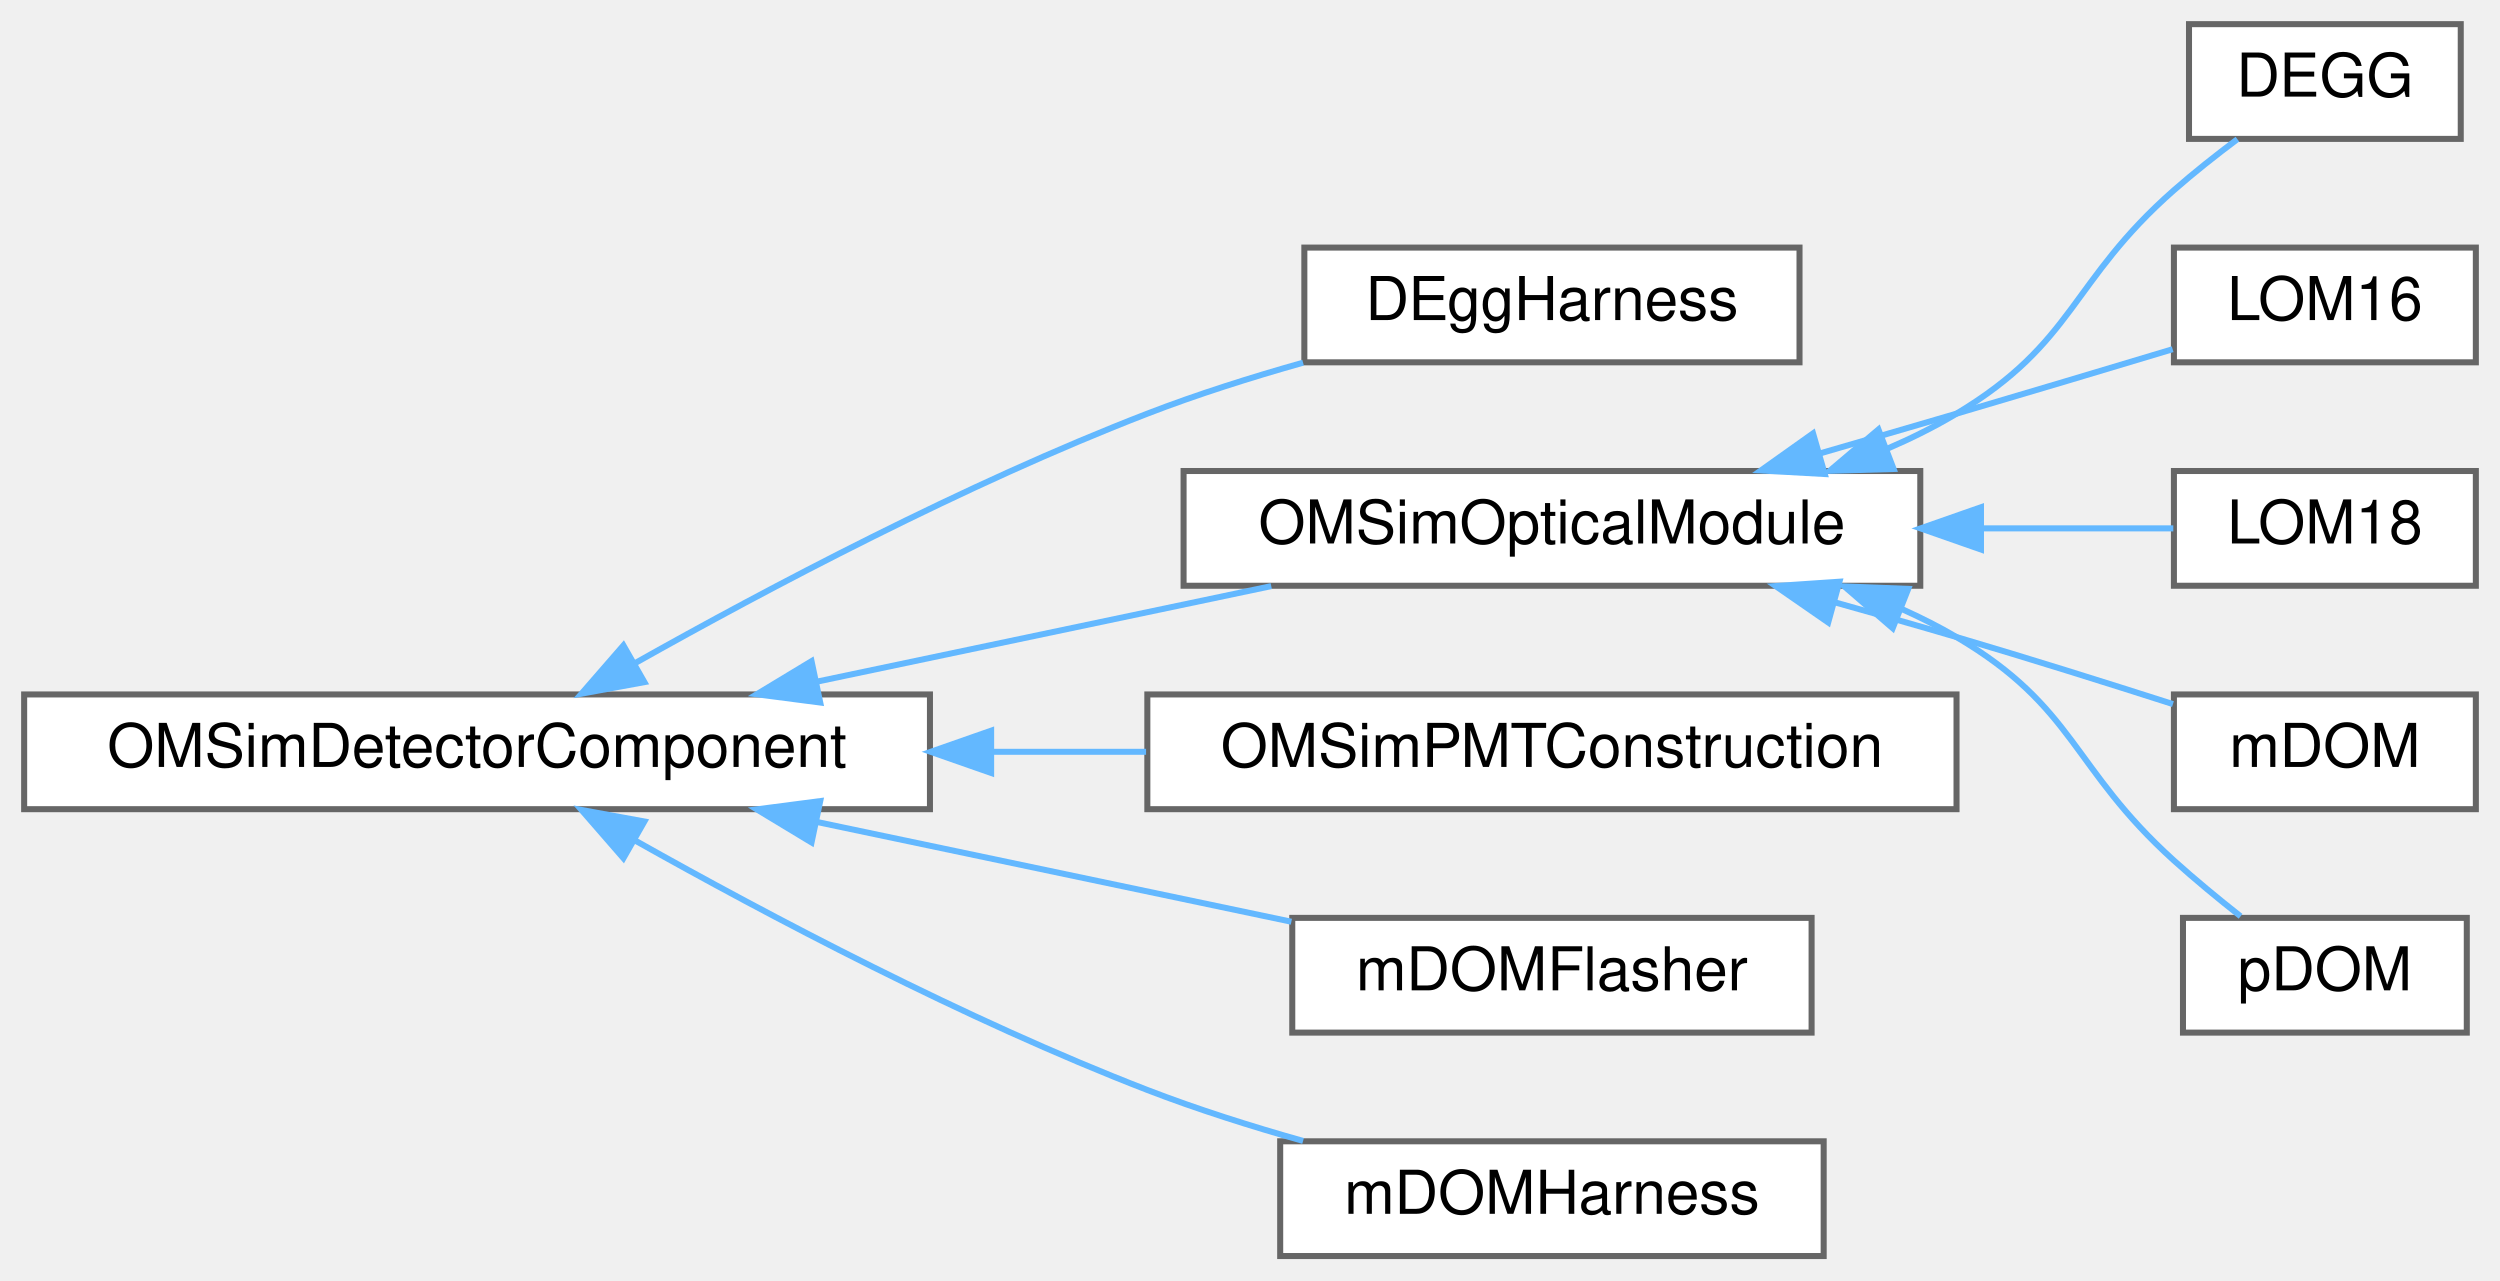
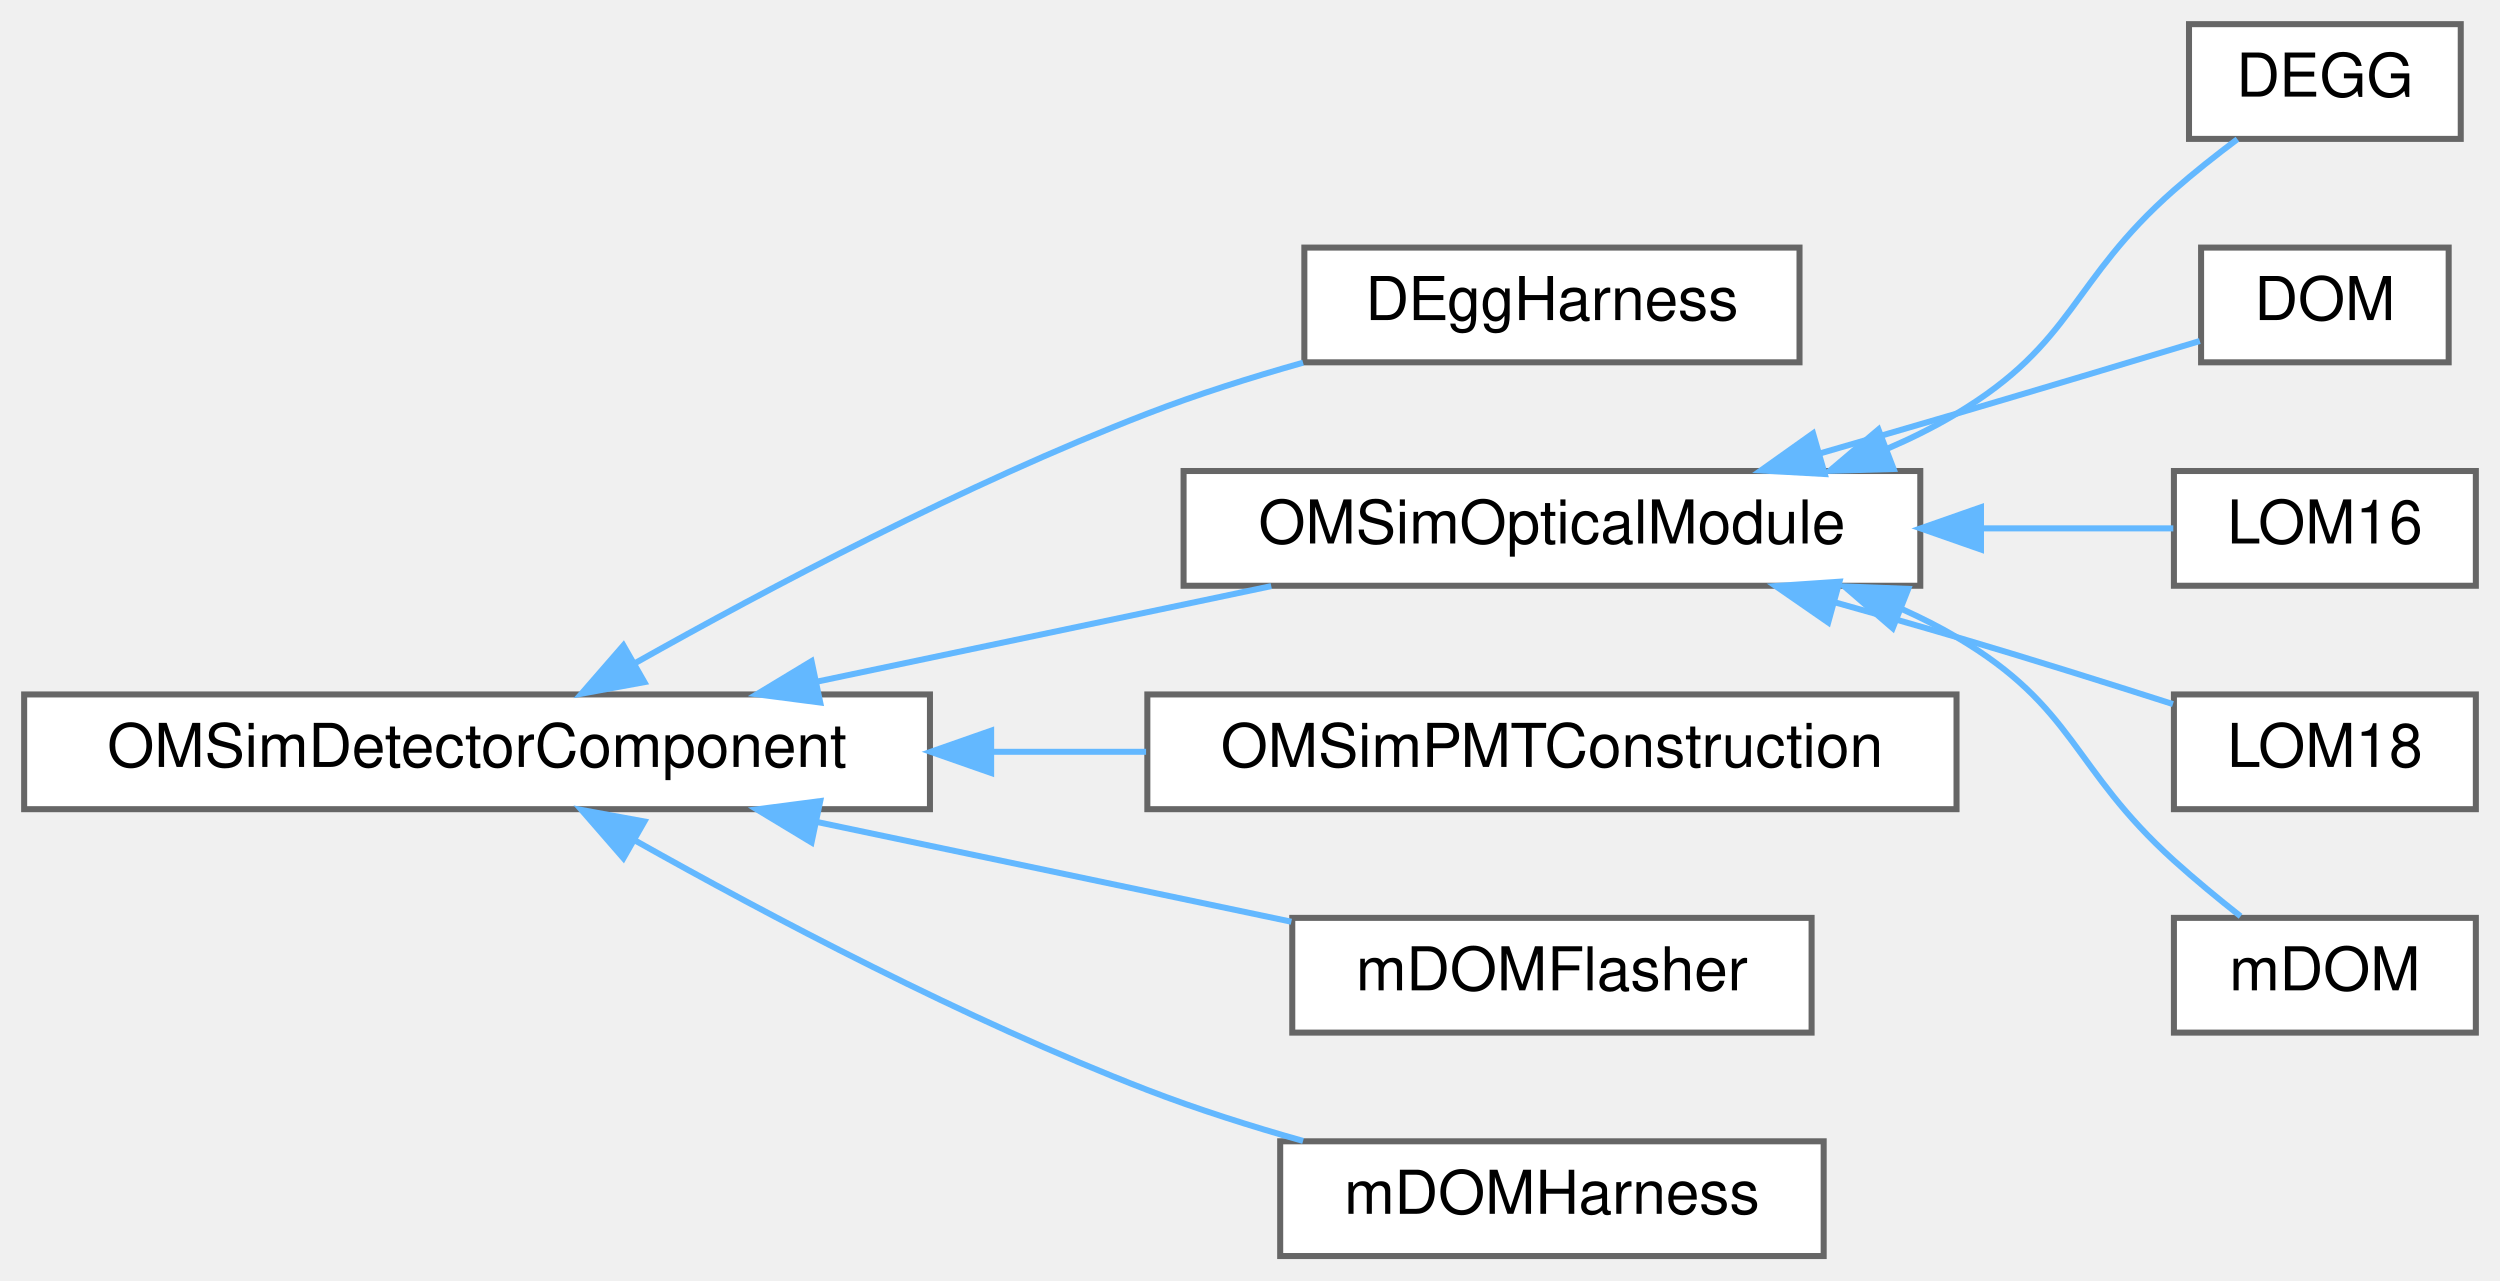
<svg xmlns="http://www.w3.org/2000/svg" xmlns:xlink="http://www.w3.org/1999/xlink" width="414pt" height="212pt" viewBox="0.00 0.00 414.00 212.00">
  <g id="graph0" class="graph" transform="scale(1 1) rotate(0) translate(4 208)">
    <g id="Node000000" class="node">
      <g id="a_Node000000">
        <a xlink:href="class_o_m_sim_detector_component.html" target="_top" xlink:title="Abstract base class used for constructing detector components.">
          <polygon fill="white" stroke="#666666" points="150,-93 0,-93 0,-74 150,-74 150,-93" />
          <text text-anchor="middle" x="75" y="-81" font-family="Helvetica,sans-Serif" font-size="10.00">OMSimDetectorComponent</text>
        </a>
      </g>
    </g>
    <g id="Node000001" class="node">
      <g id="a_Node000001">
        <a xlink:href="class_d_egg_harness.html" target="_top" xlink:title=" ">
          <polygon fill="white" stroke="#666666" points="294,-167 212,-167 212,-148 294,-148 294,-167" />
          <text text-anchor="middle" x="253" y="-155" font-family="Helvetica,sans-Serif" font-size="10.00">DEggHarness</text>
        </a>
      </g>
    </g>
    <g id="edge28_Node000000_Node000001" class="edge">
      <g id="a_edge28_Node000000_Node000001">
        <a xlink:title=" ">
          <path fill="none" stroke="#63b8ff" d="M101.23,-98.22C123.1,-110.52 155.87,-127.86 186,-139.5 194.2,-142.67 203.17,-145.51 211.79,-147.94" />
          <polygon fill="#63b8ff" stroke="#63b8ff" points="102.71,-95.04 92.29,-93.13 99.24,-101.12 102.71,-95.04" />
        </a>
      </g>
    </g>
    <g id="Node000002" class="node">
      <g id="a_Node000002">
        <a xlink:href="class_o_m_sim_optical_module.html" target="_top" xlink:title="Base class for OMs works as interface.">
          <polygon fill="white" stroke="#666666" points="314,-130 192,-130 192,-111 314,-111 314,-130" />
          <text text-anchor="middle" x="253" y="-118" font-family="Helvetica,sans-Serif" font-size="10.00">OMSimOpticalModule</text>
        </a>
      </g>
    </g>
    <g id="edge29_Node000000_Node000002" class="edge">
      <g id="a_edge29_Node000000_Node000002">
        <a xlink:title=" ">
          <path fill="none" stroke="#63b8ff" d="M131.43,-95.15C155.6,-100.23 183.6,-106.12 206.52,-110.94" />
          <polygon fill="#63b8ff" stroke="#63b8ff" points="131.83,-91.66 121.32,-93.03 130.39,-98.51 131.83,-91.66" />
        </a>
      </g>
    </g>
    <g id="Node000008" class="node">
      <g id="a_Node000008">
        <a xlink:href="class_o_m_sim_p_m_t_construction.html" target="_top" xlink:title=" ">
          <polygon fill="white" stroke="#666666" points="320,-93 186,-93 186,-74 320,-74 320,-93" />
          <text text-anchor="middle" x="253" y="-81" font-family="Helvetica,sans-Serif" font-size="10.00">OMSimPMTConstruction</text>
        </a>
      </g>
    </g>
    <g id="edge35_Node000000_Node000008" class="edge">
      <g id="a_edge35_Node000000_Node000008">
        <a xlink:title=" ">
          <path fill="none" stroke="#63b8ff" d="M160.18,-83.5C168.78,-83.5 177.42,-83.5 185.79,-83.5" />
          <polygon fill="#63b8ff" stroke="#63b8ff" points="160.13,-80 150.13,-83.5 160.13,-87 160.13,-80" />
        </a>
      </g>
    </g>
    <g id="Node000009" class="node">
      <g id="a_Node000009">
        <a xlink:href="classm_d_o_m_flasher.html" target="_top" xlink:title="The mDOMFlasher class represents the 10 flashers in an mDOM optical module.">
          <polygon fill="white" stroke="#666666" points="296,-56 210,-56 210,-37 296,-37 296,-56" />
          <text text-anchor="middle" x="253" y="-44" font-family="Helvetica,sans-Serif" font-size="10.00">mDOMFlasher</text>
        </a>
      </g>
    </g>
    <g id="edge36_Node000000_Node000009" class="edge">
      <g id="a_edge36_Node000000_Node000009">
        <a xlink:title=" ">
          <path fill="none" stroke="#63b8ff" d="M131.19,-71.9C156.6,-66.55 186.27,-60.32 209.85,-55.36" />
          <polygon fill="#63b8ff" stroke="#63b8ff" points="130.39,-68.49 121.32,-73.97 131.83,-75.34 130.39,-68.49" />
        </a>
      </g>
    </g>
    <g id="Node000010" class="node">
      <g id="a_Node000010">
        <a xlink:href="classm_d_o_m_harness.html" target="_top" xlink:title=" ">
          <polygon fill="white" stroke="#666666" points="298,-19 208,-19 208,0 298,0 298,-19" />
          <text text-anchor="middle" x="253" y="-7" font-family="Helvetica,sans-Serif" font-size="10.00">mDOMHarness</text>
        </a>
      </g>
    </g>
    <g id="edge37_Node000000_Node000010" class="edge">
      <g id="a_edge37_Node000000_Node000010">
        <a xlink:title=" ">
          <path fill="none" stroke="#63b8ff" d="M101.23,-68.78C123.1,-56.48 155.87,-39.14 186,-27.5 194.2,-24.33 203.17,-21.49 211.79,-19.06" />
          <polygon fill="#63b8ff" stroke="#63b8ff" points="99.24,-65.88 92.29,-73.87 102.71,-71.96 99.24,-65.88" />
        </a>
      </g>
    </g>
    <g id="Node000003" class="node">
      <g id="a_Node000003">
        <a xlink:href="class_d_e_g_g.html" target="_top" xlink:title="Construction of the DEGG detector geometry.">
          <polygon fill="white" stroke="#666666" points="403.5,-204 358.5,-204 358.5,-185 403.5,-185 403.5,-204" />
          <text text-anchor="middle" x="381" y="-192" font-family="Helvetica,sans-Serif" font-size="10.00">DEGG</text>
        </a>
      </g>
    </g>
    <g id="edge30_Node000002_Node000003" class="edge">
      <g id="a_edge30_Node000002_Node000003">
        <a xlink:title=" ">
          <path fill="none" stroke="#63b8ff" d="M308.48,-133.67C312.49,-135.39 316.38,-137.33 320,-139.5 339.68,-151.29 338.77,-161.35 356,-176.5 359.29,-179.39 363,-182.32 366.51,-184.95" />
          <polygon fill="#63b8ff" stroke="#63b8ff" points="309.58,-130.34 298.99,-130.03 307.07,-136.88 309.58,-130.34" />
        </a>
      </g>
    </g>
    <g id="Node000004" class="node">
      <g id="a_Node000004">
-         <a xlink:href="class_l_o_m16.html" target="_top" xlink:title=" ">
-           <polygon fill="white" stroke="#666666" points="406,-167 356,-167 356,-148 406,-148 406,-167" />
-           <text text-anchor="middle" x="381" y="-155" font-family="Helvetica,sans-Serif" font-size="10.00">LOM16</text>
+         <a xlink:href="class_d_o_m.html" target="_top" xlink:title="DOM class represents the construction of pDOM (deepcore) or Gen1 DOM.">
+           <polygon fill="white" stroke="#666666" points="401.5,-167 360.5,-167 360.5,-148 401.5,-148 401.5,-167" />
+           <text text-anchor="middle" x="381" y="-155" font-family="Helvetica,sans-Serif" font-size="10.00">DOM</text>
        </a>
      </g>
    </g>
    <g id="edge31_Node000002_Node000004" class="edge">
      <g id="a_edge31_Node000002_Node000004">
        <a xlink:title=" ">
-           <path fill="none" stroke="#63b8ff" d="M297.34,-132.9C304.9,-135.09 312.68,-137.35 320,-139.5 331.79,-142.97 344.86,-146.88 355.79,-150.17" />
+           <path fill="none" stroke="#63b8ff" d="M297.34,-132.9C304.9,-135.09 312.68,-137.35 320,-139.5 333.46,-143.46 348.59,-148 360.29,-151.53" />
          <polygon fill="#63b8ff" stroke="#63b8ff" points="298.18,-129.5 287.6,-130.09 296.24,-136.23 298.18,-129.5" />
        </a>
      </g>
    </g>
    <g id="Node000005" class="node">
      <g id="a_Node000005">
-         <a xlink:href="class_l_o_m18.html" target="_top" xlink:title=" ">
+         <a xlink:href="class_l_o_m16.html" target="_top" xlink:title=" ">
          <polygon fill="white" stroke="#666666" points="406,-130 356,-130 356,-111 406,-111 406,-130" />
-           <text text-anchor="middle" x="381" y="-118" font-family="Helvetica,sans-Serif" font-size="10.00">LOM18</text>
+           <text text-anchor="middle" x="381" y="-118" font-family="Helvetica,sans-Serif" font-size="10.00">LOM16</text>
        </a>
      </g>
    </g>
    <g id="edge32_Node000002_Node000005" class="edge">
      <g id="a_edge32_Node000002_Node000005">
        <a xlink:title=" ">
          <path fill="none" stroke="#63b8ff" d="M324.12,-120.5C335.54,-120.5 346.64,-120.5 355.9,-120.5" />
          <polygon fill="#63b8ff" stroke="#63b8ff" points="324.05,-117 314.05,-120.5 324.05,-124 324.05,-117" />
        </a>
      </g>
    </g>
    <g id="Node000006" class="node">
      <g id="a_Node000006">
-         <a xlink:href="classm_d_o_m.html" target="_top" xlink:title=" ">
+         <a xlink:href="class_l_o_m18.html" target="_top" xlink:title=" ">
          <polygon fill="white" stroke="#666666" points="406,-93 356,-93 356,-74 406,-74 406,-93" />
-           <text text-anchor="middle" x="381" y="-81" font-family="Helvetica,sans-Serif" font-size="10.00">mDOM</text>
+           <text text-anchor="middle" x="381" y="-81" font-family="Helvetica,sans-Serif" font-size="10.00">LOM18</text>
        </a>
      </g>
    </g>
    <g id="edge33_Node000002_Node000006" class="edge">
      <g id="a_edge33_Node000002_Node000006">
        <a xlink:title=" ">
          <path fill="none" stroke="#63b8ff" d="M299.83,-108.26C306.61,-106.37 313.49,-104.42 320,-102.5 331.84,-99.01 344.92,-94.9 355.84,-91.4" />
          <polygon fill="#63b8ff" stroke="#63b8ff" points="298.75,-104.92 290.04,-110.95 300.61,-111.67 298.75,-104.92" />
        </a>
      </g>
    </g>
    <g id="Node000007" class="node">
      <g id="a_Node000007">
-         <a xlink:href="classp_d_o_m.html" target="_top" xlink:title="pDOM class represents the construction of pDOM/Gen1 DOM.">
-           <polygon fill="white" stroke="#666666" points="404.5,-56 357.5,-56 357.5,-37 404.5,-37 404.5,-56" />
-           <text text-anchor="middle" x="381" y="-44" font-family="Helvetica,sans-Serif" font-size="10.00">pDOM</text>
+         <a xlink:href="classm_d_o_m.html" target="_top" xlink:title=" ">
+           <polygon fill="white" stroke="#666666" points="406,-56 356,-56 356,-37 406,-37 406,-56" />
+           <text text-anchor="middle" x="381" y="-44" font-family="Helvetica,sans-Serif" font-size="10.00">mDOM</text>
        </a>
      </g>
    </g>
    <g id="edge34_Node000002_Node000007" class="edge">
      <g id="a_edge34_Node000002_Node000007">
        <a xlink:title=" ">
          <path fill="none" stroke="#63b8ff" d="M310.99,-107.12C314.11,-105.72 317.14,-104.19 320,-102.5 339.77,-90.85 338.97,-80.88 356,-65.5 359.47,-62.37 363.39,-59.14 367.04,-56.26" />
          <polygon fill="#63b8ff" stroke="#63b8ff" points="309.43,-103.97 301.42,-110.89 312,-110.48 309.43,-103.97" />
        </a>
      </g>
    </g>
  </g>
</svg>
